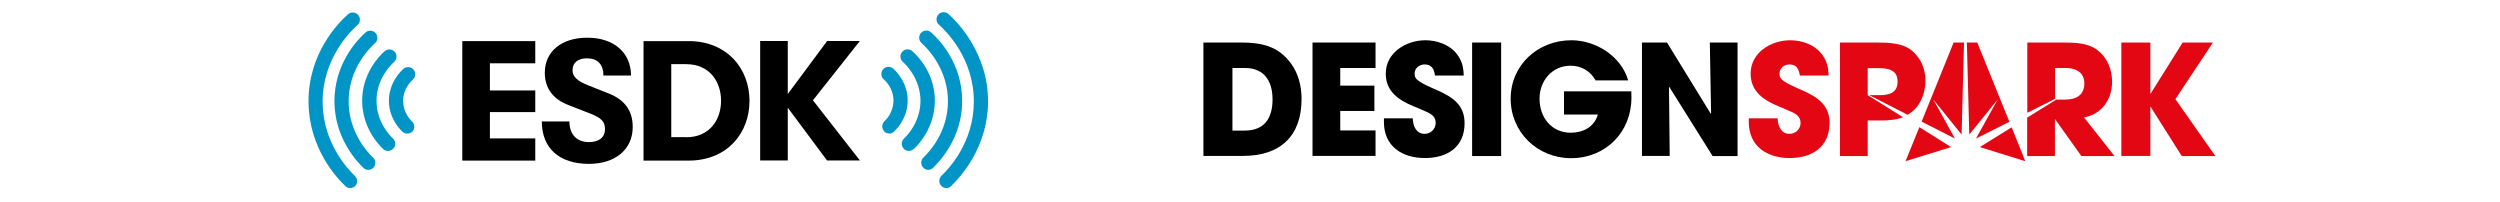
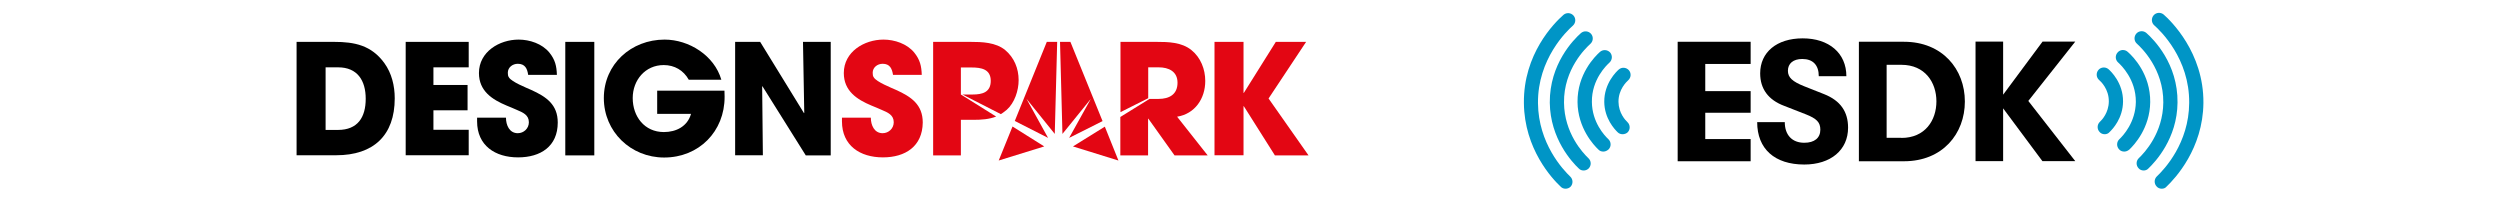
<svg xmlns="http://www.w3.org/2000/svg" version="1.1" id="Layer_1" x="0px" y="0px" viewBox="0 0 175.75 14.17" style="enable-background:new 0 0 175.75 14.17;" xml:space="preserve">
-   <style type="text/css">
+   <defs id="defs101" />
+   <style type="text/css" id="style2">
	.st0{fill:#E30613;}
	.st1{fill:#0095C6;}
</style>
-   <g>
-     <g>
-       <g>
-         <g>
-           <path d="M87.39,10.96H84.6V2.99h2.64c1.44,0,2.62,0.24,3.53,1.49c0.52,0.72,0.73,1.6,0.73,2.48C91.5,9.57,90,10.96,87.39,10.96z       M87.52,4.78h-0.88v4.4h0.87c1.39,0,1.95-0.89,1.95-2.19C89.46,5.71,88.88,4.78,87.52,4.78z" />
-           <path d="M92.27,10.96V2.99h4.43v1.79h-2.48v1.24h2.4V7.8h-2.4v1.37h2.48v1.79H92.27z" />
-           <path d="M100.17,11.11c-1.61,0-2.88-0.83-2.88-2.53V8.32h2.03c0,0.52,0.24,1.09,0.83,1.09c0.42,0,0.78-0.33,0.78-0.77      c0-0.52-0.43-0.69-0.85-0.87c-0.24-0.11-0.47-0.2-0.71-0.3c-1.03-0.43-1.95-1.03-1.95-2.29c0-1.49,1.43-2.35,2.79-2.35      c0.78,0,1.65,0.29,2.16,0.91c0.41,0.51,0.51,0.95,0.53,1.57h-2.02c-0.06-0.44-0.22-0.78-0.73-0.78c-0.36,0-0.7,0.25-0.7,0.63      c0,0.12,0.01,0.24,0.08,0.33c0.19,0.32,1.24,0.73,1.57,0.88c1.06,0.48,1.86,1.03,1.86,2.29      C102.96,10.34,101.75,11.11,100.17,11.11z" />
-           <path d="M103.49,10.96V2.99h2.04v7.98H103.49z" />
-           <path d="M110.44,11.12c-2.35,0-4.24-1.82-4.24-4.18c0-2.39,1.93-4.11,4.27-4.11c1.72,0,3.5,1.12,3.99,2.82h-2.29      c-0.37-0.66-1-1.03-1.76-1.03c-1.3,0-2.18,1.06-2.18,2.32c0,1.3,0.83,2.39,2.19,2.39c0.87,0,1.66-0.4,1.91-1.28h-2.38V6.42h4.73      c0.01,0.14,0.01,0.28,0.01,0.42C114.7,9.29,112.88,11.12,110.44,11.12z" />
-           <path d="M120.39,10.96l-3.04-4.85l-0.02,0.01l0.05,4.84h-1.95V2.99h1.76L120.27,8l0.02-0.02l-0.09-4.99h1.95v7.98H120.39z" />
-           <path class="st0" d="M125.82,11.11c-1.61,0-2.88-0.83-2.88-2.53V8.32h2.03c0,0.52,0.24,1.09,0.83,1.09      c0.42,0,0.78-0.33,0.78-0.77c0-0.52-0.43-0.69-0.85-0.87c-0.24-0.11-0.47-0.2-0.71-0.3c-1.03-0.43-1.95-1.03-1.95-2.29      c0-1.49,1.43-2.35,2.79-2.35c0.78,0,1.65,0.29,2.16,0.91c0.41,0.51,0.51,0.95,0.53,1.57h-2.02c-0.07-0.44-0.22-0.78-0.73-0.78      c-0.36,0-0.7,0.25-0.7,0.63c0,0.12,0.01,0.24,0.08,0.33c0.19,0.32,1.24,0.73,1.57,0.88c1.06,0.48,1.87,1.03,1.87,2.29      C128.6,10.34,127.39,11.11,125.82,11.11z" />
-           <path class="st0" d="M153.37,10.96l-2.18-3.45h-0.02v3.45h-2.04V2.99h2.04v3.59h0.02l2.25-3.59h2.13l-2.64,3.98l2.81,4H153.37z" />
+   <g id="g965" transform="translate(10.84486)">
+     <g id="g54" transform="translate(74.59513,0.04621349)">
+       <g id="g14">
+         <g id="g12">
+           <path d="m 32.5,2.89 h 5.13 v 1.56 h -3.19 v 1.91 h 3.19 v 1.52 h -3.19 v 1.85 h 3.19 v 1.56 H 32.5 Z" id="path4" />
+           <path d="m 38.09,8.54 h 1.94 c 0,0.91 0.52,1.45 1.37,1.45 0.72,0 1.13,-0.34 1.13,-0.92 0,-0.52 -0.26,-0.78 -1.02,-1.08 L 40,7.4 C 38.87,6.98 38.3,6.2 38.3,5.11 c 0,-1.48 1.16,-2.46 2.99,-2.46 1.85,0 3.07,1.04 3.07,2.66 h -1.94 c 0,-0.78 -0.41,-1.21 -1.16,-1.21 -0.64,0 -1.01,0.32 -1.01,0.83 0,0.47 0.32,0.76 1.15,1.09 l 1.39,0.55 c 1.16,0.46 1.69,1.24 1.69,2.36 0,1.57 -1.22,2.59 -3.08,2.59 -2.08,0 -3.31,-1.1 -3.31,-2.98 z" id="path6" />
+           <path d="m 45.24,2.89 h 3.17 c 2.7,0 4.28,1.93 4.28,4.2 0,2.27 -1.57,4.2 -4.28,4.2 h -3.17 z m 2.99,6.76 c 1.66,0 2.46,-1.23 2.46,-2.57 0,-1.33 -0.8,-2.57 -2.46,-2.57 h -1.04 v 5.13 h 1.04 z" id="path8" />
+           <path d="m 57.15,7.05 3.3,4.23 H 58.14 L 55.38,7.57 v 3.71 h -1.94 v -8.4 h 1.94 v 3.73 l 2.77,-3.73 h 2.3 z" id="path10" />
        </g>
-         <g>
-           <polygon class="st0" points="135.91,6.99 137.9,9.46 138.07,2.99 137.34,2.99 135.09,8.55 137.43,9.74     " />
-           <polygon class="st0" points="140.44,6.99 138.91,9.74 141.26,8.56 139,2.99 138.27,2.99 138.44,9.46     " />
-           <polygon class="st0" points="142.37,11.33 142.38,11.34 141.42,8.95 139.18,10.34     " />
-           <polygon class="st0" points="134.93,8.94 133.96,11.33 137.16,10.34     " />
-           <g>
-             <path class="st0" d="M146.5,8.25c1.26-0.2,1.98-1.28,1.98-2.51c0-0.83-0.32-1.65-0.98-2.18c-0.69-0.55-1.62-0.57-2.46-0.57       h-2.52v4.94l1.95-0.98V4.78h0.74c0.7,0,1.32,0.29,1.32,1.08c0,0.82-0.57,1.14-1.34,1.14h-0.63l-2.05,1.27v2.7h1.95V8.39h0.02       l1.84,2.58h2.33L146.5,8.25z" />
+       </g>
+       <g id="g52">
+         <g id="g32">
+           <g id="g18">
+             <path class="st1" d="M 62.52,9.39 C 62.39,9.39 62.25,9.34 62.16,9.23 61.97,9.03 61.98,8.71 62.18,8.52 62.33,8.38 62.8,7.88 62.81,7.09 62.82,6.22 62.25,5.68 62.13,5.58 61.92,5.4 61.9,5.08 62.08,4.87 c 0.18,-0.21 0.5,-0.23 0.71,-0.05 0.17,0.15 1.03,0.97 1.02,2.27 -0.01,1.18 -0.73,1.94 -0.95,2.15 -0.09,0.11 -0.22,0.15 -0.34,0.15 z" id="path16" />
+           </g>
+           <g id="g22">
+             <path class="st1" d="m 63.89,10.61 c -0.13,0 -0.27,-0.05 -0.36,-0.16 -0.19,-0.2 -0.18,-0.52 0.02,-0.71 0.27,-0.25 1.14,-1.19 1.16,-2.62 0.01,-1.58 -1.03,-2.58 -1.24,-2.77 -0.21,-0.18 -0.23,-0.5 -0.04,-0.71 0.18,-0.21 0.5,-0.23 0.71,-0.04 0.38,0.33 1.6,1.57 1.58,3.53 -0.02,1.83 -1.13,3.02 -1.47,3.34 -0.12,0.1 -0.24,0.14 -0.36,0.14 z" id="path20" />
+           </g>
+           <g id="g26">
+             <path class="st1" d="m 65.26,11.94 c -0.13,0 -0.27,-0.05 -0.36,-0.16 -0.19,-0.2 -0.18,-0.52 0.02,-0.71 0.4,-0.38 1.7,-1.76 1.72,-3.91 C 66.66,4.8 65.1,3.31 64.79,3.03 64.58,2.85 64.56,2.53 64.74,2.32 c 0.18,-0.21 0.5,-0.23 0.71,-0.05 0.52,0.46 2.22,2.17 2.19,4.89 -0.02,2.54 -1.57,4.18 -2.04,4.63 -0.09,0.1 -0.21,0.15 -0.34,0.15 z" id="path24" />
+           </g>
+           <g id="g30">
+             <path class="st1" d="m 66.53,13.22 c -0.13,0 -0.27,-0.05 -0.36,-0.16 -0.19,-0.2 -0.18,-0.52 0.02,-0.71 0.53,-0.5 2.25,-2.33 2.27,-5.16 C 68.49,4.07 66.43,2.11 66.01,1.74 65.8,1.56 65.78,1.24 65.96,1.03 c 0.18,-0.21 0.5,-0.23 0.71,-0.05 0.47,0.41 2.82,2.66 2.79,6.21 -0.03,3.22 -1.99,5.31 -2.59,5.88 -0.09,0.11 -0.21,0.15 -0.34,0.15 z" id="path28" />
+           </g>
+         </g>
+         <g id="g50">
+           <g id="g36">
+             <path class="st1" d="m 28.63,9.39 c -0.12,0 -0.25,-0.04 -0.34,-0.13 -0.22,-0.21 -0.94,-0.97 -0.95,-2.15 -0.01,-1.3 0.85,-2.12 1.02,-2.27 0.21,-0.18 0.52,-0.16 0.71,0.05 0.18,0.21 0.16,0.52 -0.05,0.71 -0.11,0.1 -0.69,0.64 -0.68,1.51 0.01,0.79 0.48,1.29 0.63,1.43 0.2,0.19 0.21,0.51 0.02,0.71 -0.09,0.09 -0.23,0.14 -0.36,0.14 z" id="path34" />
+           </g>
+           <g id="g40">
+             <path class="st1" d="m 27.27,10.61 c -0.12,0 -0.25,-0.04 -0.34,-0.14 -0.34,-0.32 -1.45,-1.51 -1.47,-3.34 -0.02,-1.96 1.21,-3.2 1.58,-3.53 0.21,-0.18 0.52,-0.16 0.71,0.04 0.18,0.21 0.16,0.52 -0.04,0.71 -0.21,0.19 -1.26,1.19 -1.24,2.77 0.01,1.43 0.89,2.37 1.16,2.62 0.2,0.19 0.21,0.51 0.02,0.71 -0.12,0.11 -0.25,0.16 -0.38,0.16 z" id="path38" />
+           </g>
+           <g id="g44">
+             <path class="st1" d="m 25.89,11.94 c -0.12,0 -0.25,-0.04 -0.34,-0.14 -0.47,-0.44 -2.01,-2.09 -2.04,-4.63 -0.02,-2.72 1.67,-4.43 2.19,-4.89 0.21,-0.18 0.52,-0.16 0.71,0.05 0.18,0.21 0.16,0.52 -0.05,0.71 -0.31,0.28 -1.88,1.77 -1.85,4.13 0.02,2.14 1.32,3.53 1.72,3.91 0.2,0.19 0.21,0.5 0.02,0.71 -0.1,0.1 -0.23,0.15 -0.36,0.15 z" id="path42" />
+           </g>
+           <g id="g48">
+             <path class="st1" d="m 24.62,13.22 c -0.12,0 -0.25,-0.04 -0.34,-0.14 -0.6,-0.56 -2.56,-2.65 -2.59,-5.88 -0.04,-3.45 2.12,-5.62 2.78,-6.2 0.21,-0.18 0.52,-0.16 0.71,0.05 0.18,0.21 0.16,0.52 -0.05,0.71 -0.41,0.36 -2.48,2.33 -2.45,5.45 0.03,2.83 1.75,4.66 2.27,5.16 0.2,0.19 0.21,0.51 0.02,0.71 -0.09,0.09 -0.22,0.14 -0.35,0.14 z" id="path46" />
          </g>
        </g>
      </g>
-       <g>
-         <path class="st0" d="M134.52,7.77c0.56-0.5,0.84-1.36,0.84-2.09c0-0.82-0.31-1.58-0.94-2.11c-0.66-0.55-1.64-0.58-2.46-0.58     h-2.61v7.98h1.95v-2.5h0.88c0.59,0,1.11-0.04,1.6-0.23l-2.48-1.55v-1.9h0.75c0.67,0,1.35,0.11,1.35,0.94     c0,0.81-0.6,0.96-1.27,0.96h-0.4h-0.08h-0.24l2.7,1.38c0.05-0.03,0.1-0.06,0.15-0.1C134.36,7.9,134.44,7.84,134.52,7.77z" />
-       </g>
    </g>
-   </g>
-   <g>
-     <g>
-       <g>
-         <path d="M32.5,2.89h5.13v1.56h-3.19v1.91h3.19v1.52h-3.19v1.85h3.19v1.56H32.5V2.89z" />
-         <path d="M38.09,8.54h1.94c0,0.91,0.52,1.45,1.37,1.45c0.72,0,1.13-0.34,1.13-0.92c0-0.52-0.26-0.78-1.02-1.08L40,7.4     c-1.13-0.42-1.7-1.2-1.7-2.29c0-1.48,1.16-2.46,2.99-2.46c1.85,0,3.07,1.04,3.07,2.66h-1.94c0-0.78-0.41-1.21-1.16-1.21     c-0.64,0-1.01,0.32-1.01,0.83c0,0.47,0.32,0.76,1.15,1.09l1.39,0.55c1.16,0.46,1.69,1.24,1.69,2.36c0,1.57-1.22,2.59-3.08,2.59     C39.32,11.52,38.09,10.42,38.09,8.54z" />
-         <path d="M45.24,2.89h3.17c2.7,0,4.28,1.93,4.28,4.2s-1.57,4.2-4.28,4.2h-3.17V2.89z M48.23,9.65c1.66,0,2.46-1.23,2.46-2.57     c0-1.33-0.8-2.57-2.46-2.57h-1.04v5.13H48.23z" />
-         <path d="M57.15,7.05l3.3,4.23h-2.31l-2.76-3.71v3.71h-1.94v-8.4h1.94v3.73l2.77-3.73h2.3L57.15,7.05z" />
-       </g>
-     </g>
-     <g>
-       <g>
-         <g>
-           <path class="st1" d="M62.52,9.39c-0.13,0-0.27-0.05-0.36-0.16c-0.19-0.2-0.18-0.52,0.02-0.71c0.15-0.14,0.62-0.64,0.63-1.43      c0.01-0.87-0.56-1.41-0.68-1.51c-0.21-0.18-0.23-0.5-0.05-0.71c0.18-0.21,0.5-0.23,0.71-0.05c0.17,0.15,1.03,0.97,1.02,2.27      c-0.01,1.18-0.73,1.94-0.95,2.15C62.77,9.35,62.64,9.39,62.52,9.39z" />
+     <g id="g96" transform="translate(-74.59513,-0.04621349)">
+       <g id="g94">
+         <g id="g88">
+           <g id="g72">
+             <path d="M 87.39,10.96 H 84.6 V 2.99 h 2.64 c 1.44,0 2.62,0.24 3.53,1.49 0.52,0.72 0.73,1.6 0.73,2.48 0,2.61 -1.5,4 -4.11,4 z m 0.13,-6.18 h -0.88 v 4.4 h 0.87 c 1.39,0 1.95,-0.89 1.95,-2.19 0,-1.28 -0.58,-2.21 -1.94,-2.21 z" id="path56" />
+             <path d="M 92.27,10.96 V 2.99 h 4.43 v 1.79 h -2.48 v 1.24 h 2.4 V 7.8 h -2.4 v 1.37 h 2.48 v 1.79 z" id="path58" />
+             <path d="m 100.17,11.11 c -1.61,0 -2.88,-0.83 -2.88,-2.53 V 8.32 h 2.03 c 0,0.52 0.24,1.09 0.83,1.09 0.42,0 0.78,-0.33 0.78,-0.77 0,-0.52 -0.43,-0.69 -0.85,-0.87 -0.24,-0.11 -0.47,-0.2 -0.71,-0.3 -1.03,-0.43 -1.95,-1.03 -1.95,-2.29 0,-1.49 1.43,-2.35 2.79,-2.35 0.78,0 1.65,0.29 2.16,0.91 0.41,0.51 0.51,0.95 0.53,1.57 h -2.02 c -0.06,-0.44 -0.22,-0.78 -0.73,-0.78 -0.36,0 -0.7,0.25 -0.7,0.63 0,0.12 0.01,0.24 0.08,0.33 0.19,0.32 1.24,0.73 1.57,0.88 1.06,0.48 1.86,1.03 1.86,2.29 0,1.68 -1.21,2.45 -2.79,2.45 z" id="path60" />
+             <path d="M 103.49,10.96 V 2.99 h 2.04 v 7.98 h -2.04 z" id="path62" />
+             <path d="m 110.44,11.12 c -2.35,0 -4.24,-1.82 -4.24,-4.18 0,-2.39 1.93,-4.11 4.27,-4.11 1.72,0 3.5,1.12 3.99,2.82 h -2.29 c -0.37,-0.66 -1,-1.03 -1.76,-1.03 -1.3,0 -2.18,1.06 -2.18,2.32 0,1.3 0.83,2.39 2.19,2.39 0.87,0 1.66,-0.4 1.91,-1.28 h -2.38 V 6.42 h 4.73 c 0.01,0.14 0.01,0.28 0.01,0.42 0.01,2.45 -1.81,4.28 -4.25,4.28 z" id="path64" />
+             <path d="m 120.39,10.96 -3.04,-4.85 -0.02,0.01 0.05,4.84 h -1.95 V 2.99 h 1.76 L 120.27,8 120.29,7.98 120.2,2.99 h 1.95 v 7.98 h -1.76 z" id="path66" />
+             <path class="st0" d="m 125.82,11.11 c -1.61,0 -2.88,-0.83 -2.88,-2.53 V 8.32 h 2.03 c 0,0.52 0.24,1.09 0.83,1.09 0.42,0 0.78,-0.33 0.78,-0.77 0,-0.52 -0.43,-0.69 -0.85,-0.87 -0.24,-0.11 -0.47,-0.2 -0.71,-0.3 -1.03,-0.43 -1.95,-1.03 -1.95,-2.29 0,-1.49 1.43,-2.35 2.79,-2.35 0.78,0 1.65,0.29 2.16,0.91 0.41,0.51 0.51,0.95 0.53,1.57 h -2.02 c -0.07,-0.44 -0.22,-0.78 -0.73,-0.78 -0.36,0 -0.7,0.25 -0.7,0.63 0,0.12 0.01,0.24 0.08,0.33 0.19,0.32 1.24,0.73 1.57,0.88 1.06,0.48 1.87,1.03 1.87,2.29 -0.02,1.68 -1.23,2.45 -2.8,2.45 z" id="path68" />
+             <path class="st0" d="m 153.37,10.96 -2.18,-3.45 h -0.02 v 3.45 h -2.04 V 2.99 h 2.04 v 3.59 h 0.02 l 2.25,-3.59 h 2.13 l -2.64,3.98 2.81,4 h -2.37 z" id="path70" />
+           </g>
+           <g id="g86">
+             <polygon class="st0" points="135.91,6.99 137.9,9.46 138.07,2.99 137.34,2.99 135.09,8.55 137.43,9.74 " id="polygon74" />
+             <polygon class="st0" points="140.44,6.99 138.91,9.74 141.26,8.56 139,2.99 138.27,2.99 138.44,9.46 " id="polygon76" />
+             <polygon class="st0" points="141.42,8.95 139.18,10.34 142.37,11.33 142.38,11.34 " id="polygon78" />
+             <polygon class="st0" points="134.93,8.94 133.96,11.33 137.16,10.34 " id="polygon80" />
+             <g id="g84">
+               <path class="st0" d="m 146.5,8.25 c 1.26,-0.2 1.98,-1.28 1.98,-2.51 0,-0.83 -0.32,-1.65 -0.98,-2.18 -0.69,-0.55 -1.62,-0.57 -2.46,-0.57 h -2.52 v 4.94 l 1.95,-0.98 V 4.78 h 0.74 c 0.7,0 1.32,0.29 1.32,1.08 0,0.82 -0.57,1.14 -1.34,1.14 h -0.63 l -2.05,1.27 v 2.7 h 1.95 V 8.39 h 0.02 l 1.84,2.58 h 2.33 z" id="path82" />
+             </g>
+           </g>
        </g>
-         <g>
-           <path class="st1" d="M63.89,10.61c-0.13,0-0.27-0.05-0.36-0.16c-0.19-0.2-0.18-0.52,0.02-0.71c0.27-0.25,1.14-1.19,1.16-2.62      c0.01-1.58-1.03-2.58-1.24-2.77c-0.21-0.18-0.23-0.5-0.04-0.71c0.18-0.21,0.5-0.23,0.71-0.04c0.38,0.33,1.6,1.57,1.58,3.53      c-0.02,1.83-1.13,3.02-1.47,3.34C64.13,10.57,64.01,10.61,63.89,10.61z" />
-         </g>
-         <g>
-           <path class="st1" d="M65.26,11.94c-0.13,0-0.27-0.05-0.36-0.16c-0.19-0.2-0.18-0.52,0.02-0.71c0.4-0.38,1.7-1.76,1.72-3.91      c0.02-2.36-1.54-3.85-1.85-4.13c-0.21-0.18-0.23-0.5-0.05-0.71c0.18-0.21,0.5-0.23,0.71-0.05c0.52,0.46,2.22,2.17,2.19,4.89      c-0.02,2.54-1.57,4.18-2.04,4.63C65.51,11.89,65.39,11.94,65.26,11.94z" />
-         </g>
-         <g>
-           <path class="st1" d="M66.53,13.22c-0.13,0-0.27-0.05-0.36-0.16c-0.19-0.2-0.18-0.52,0.02-0.71c0.53-0.5,2.25-2.33,2.27-5.16      c0.03-3.12-2.03-5.08-2.45-5.45c-0.21-0.18-0.23-0.5-0.05-0.71c0.18-0.21,0.5-0.23,0.71-0.05c0.47,0.41,2.82,2.66,2.79,6.21      c-0.03,3.22-1.99,5.31-2.59,5.88C66.78,13.18,66.66,13.22,66.53,13.22z" />
-         </g>
-       </g>
-       <g>
-         <g>
-           <path class="st1" d="M28.63,9.39c-0.12,0-0.25-0.04-0.34-0.13c-0.22-0.21-0.94-0.97-0.95-2.15c-0.01-1.3,0.85-2.12,1.02-2.27      c0.21-0.18,0.52-0.16,0.71,0.05c0.18,0.21,0.16,0.52-0.05,0.71c-0.11,0.1-0.69,0.64-0.68,1.51c0.01,0.79,0.48,1.29,0.63,1.43      c0.2,0.19,0.21,0.51,0.02,0.71C28.9,9.34,28.76,9.39,28.63,9.39z" />
-         </g>
-         <g>
-           <path class="st1" d="M27.27,10.61c-0.12,0-0.25-0.04-0.34-0.14c-0.34-0.32-1.45-1.51-1.47-3.34c-0.02-1.96,1.21-3.2,1.58-3.53      c0.21-0.18,0.52-0.16,0.71,0.04c0.18,0.21,0.16,0.52-0.04,0.71c-0.21,0.19-1.26,1.19-1.24,2.77c0.01,1.43,0.89,2.37,1.16,2.62      c0.2,0.19,0.21,0.51,0.02,0.71C27.53,10.56,27.4,10.61,27.27,10.61z" />
-         </g>
-         <g>
-           <path class="st1" d="M25.89,11.94c-0.12,0-0.25-0.04-0.34-0.14c-0.47-0.44-2.01-2.09-2.04-4.63c-0.02-2.72,1.67-4.43,2.19-4.89      c0.21-0.18,0.52-0.16,0.71,0.05c0.18,0.21,0.16,0.52-0.05,0.71c-0.31,0.28-1.88,1.77-1.85,4.13c0.02,2.14,1.32,3.53,1.72,3.91      c0.2,0.19,0.21,0.5,0.02,0.71C26.15,11.89,26.02,11.94,25.89,11.94z" />
-         </g>
-         <g>
-           <path class="st1" d="M24.62,13.22c-0.12,0-0.25-0.04-0.34-0.14c-0.6-0.56-2.56-2.65-2.59-5.88C21.65,3.75,23.81,1.58,24.47,1      c0.21-0.18,0.52-0.16,0.71,0.05c0.18,0.21,0.16,0.52-0.05,0.71c-0.41,0.36-2.48,2.33-2.45,5.45c0.03,2.83,1.75,4.66,2.27,5.16      c0.2,0.19,0.21,0.51,0.02,0.71C24.88,13.17,24.75,13.22,24.62,13.22z" />
+         <g id="g92">
+           <path class="st0" d="m 134.52,7.77 c 0.56,-0.5 0.84,-1.36 0.84,-2.09 0,-0.82 -0.31,-1.58 -0.94,-2.11 -0.66,-0.55 -1.64,-0.58 -2.46,-0.58 h -2.61 v 7.98 h 1.95 v -2.5 h 0.88 c 0.59,0 1.11,-0.04 1.6,-0.23 L 131.3,6.69 v -1.9 h 0.75 c 0.67,0 1.35,0.11 1.35,0.94 0,0.81 -0.6,0.96 -1.27,0.96 h -0.4 -0.08 -0.24 l 2.7,1.38 c 0.05,-0.03 0.1,-0.06 0.15,-0.1 0.1,-0.07 0.18,-0.13 0.26,-0.2 z" id="path90" />
        </g>
      </g>
    </g>
  </g>
</svg>
